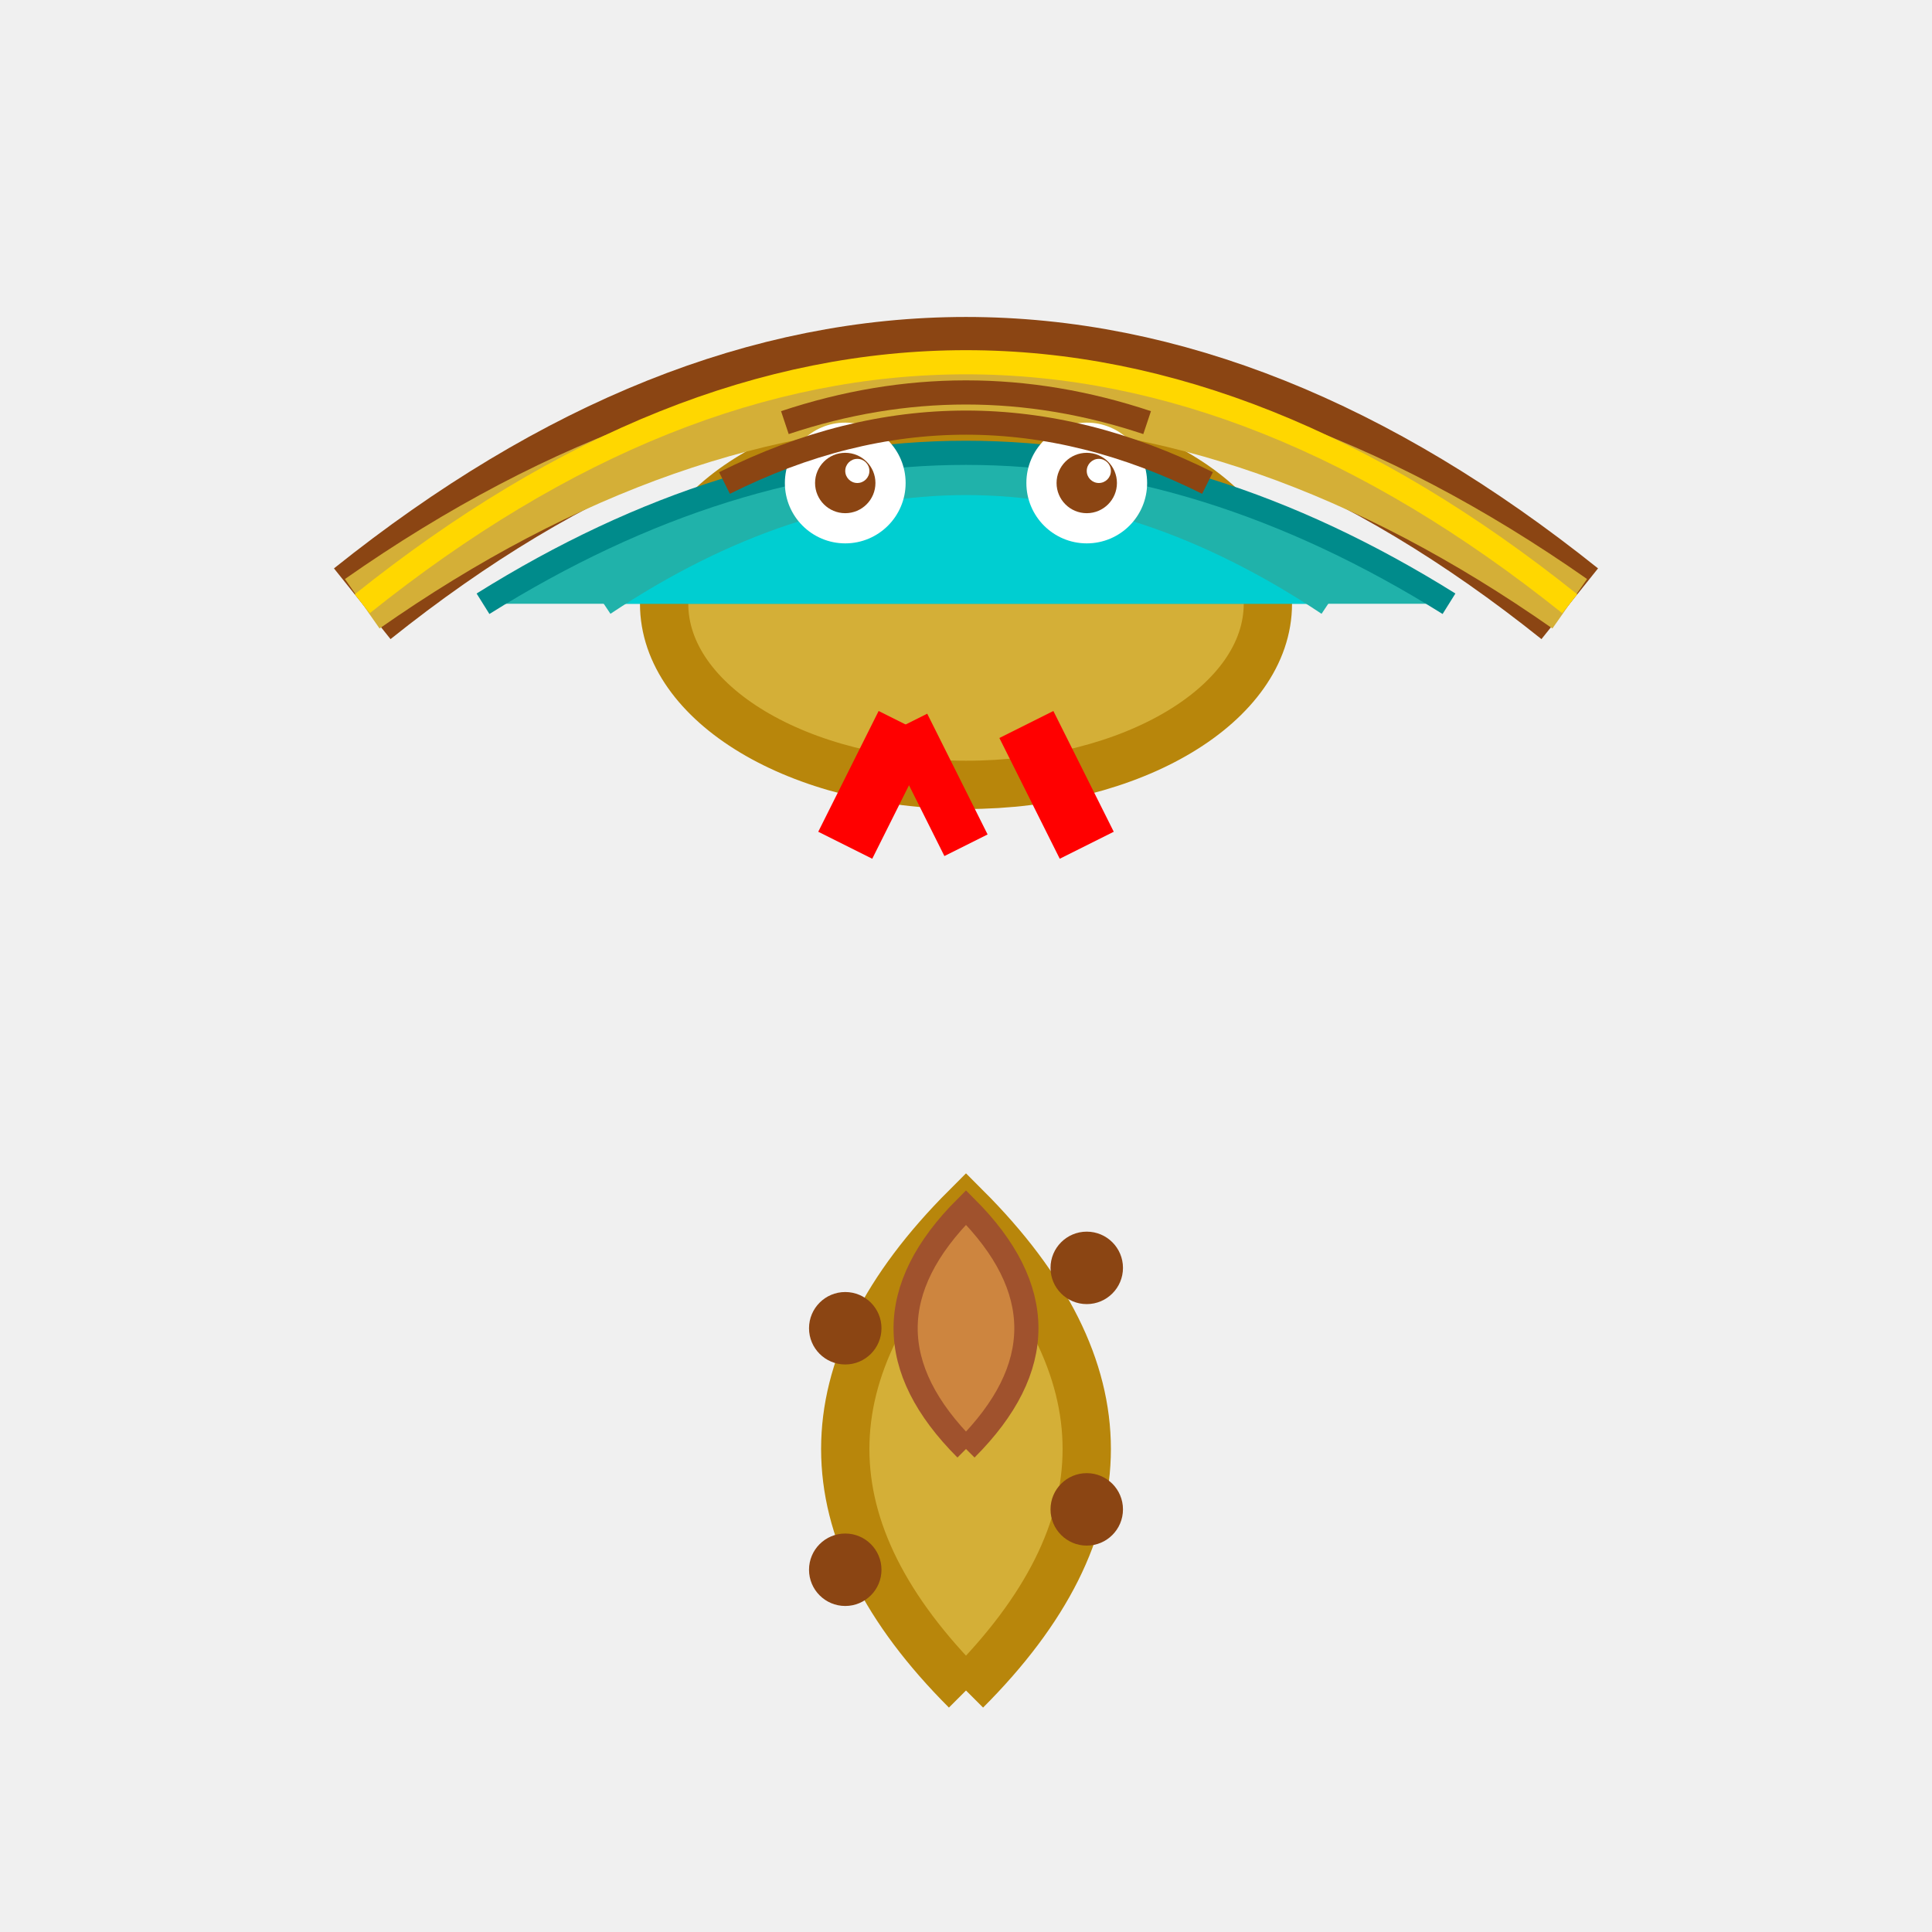
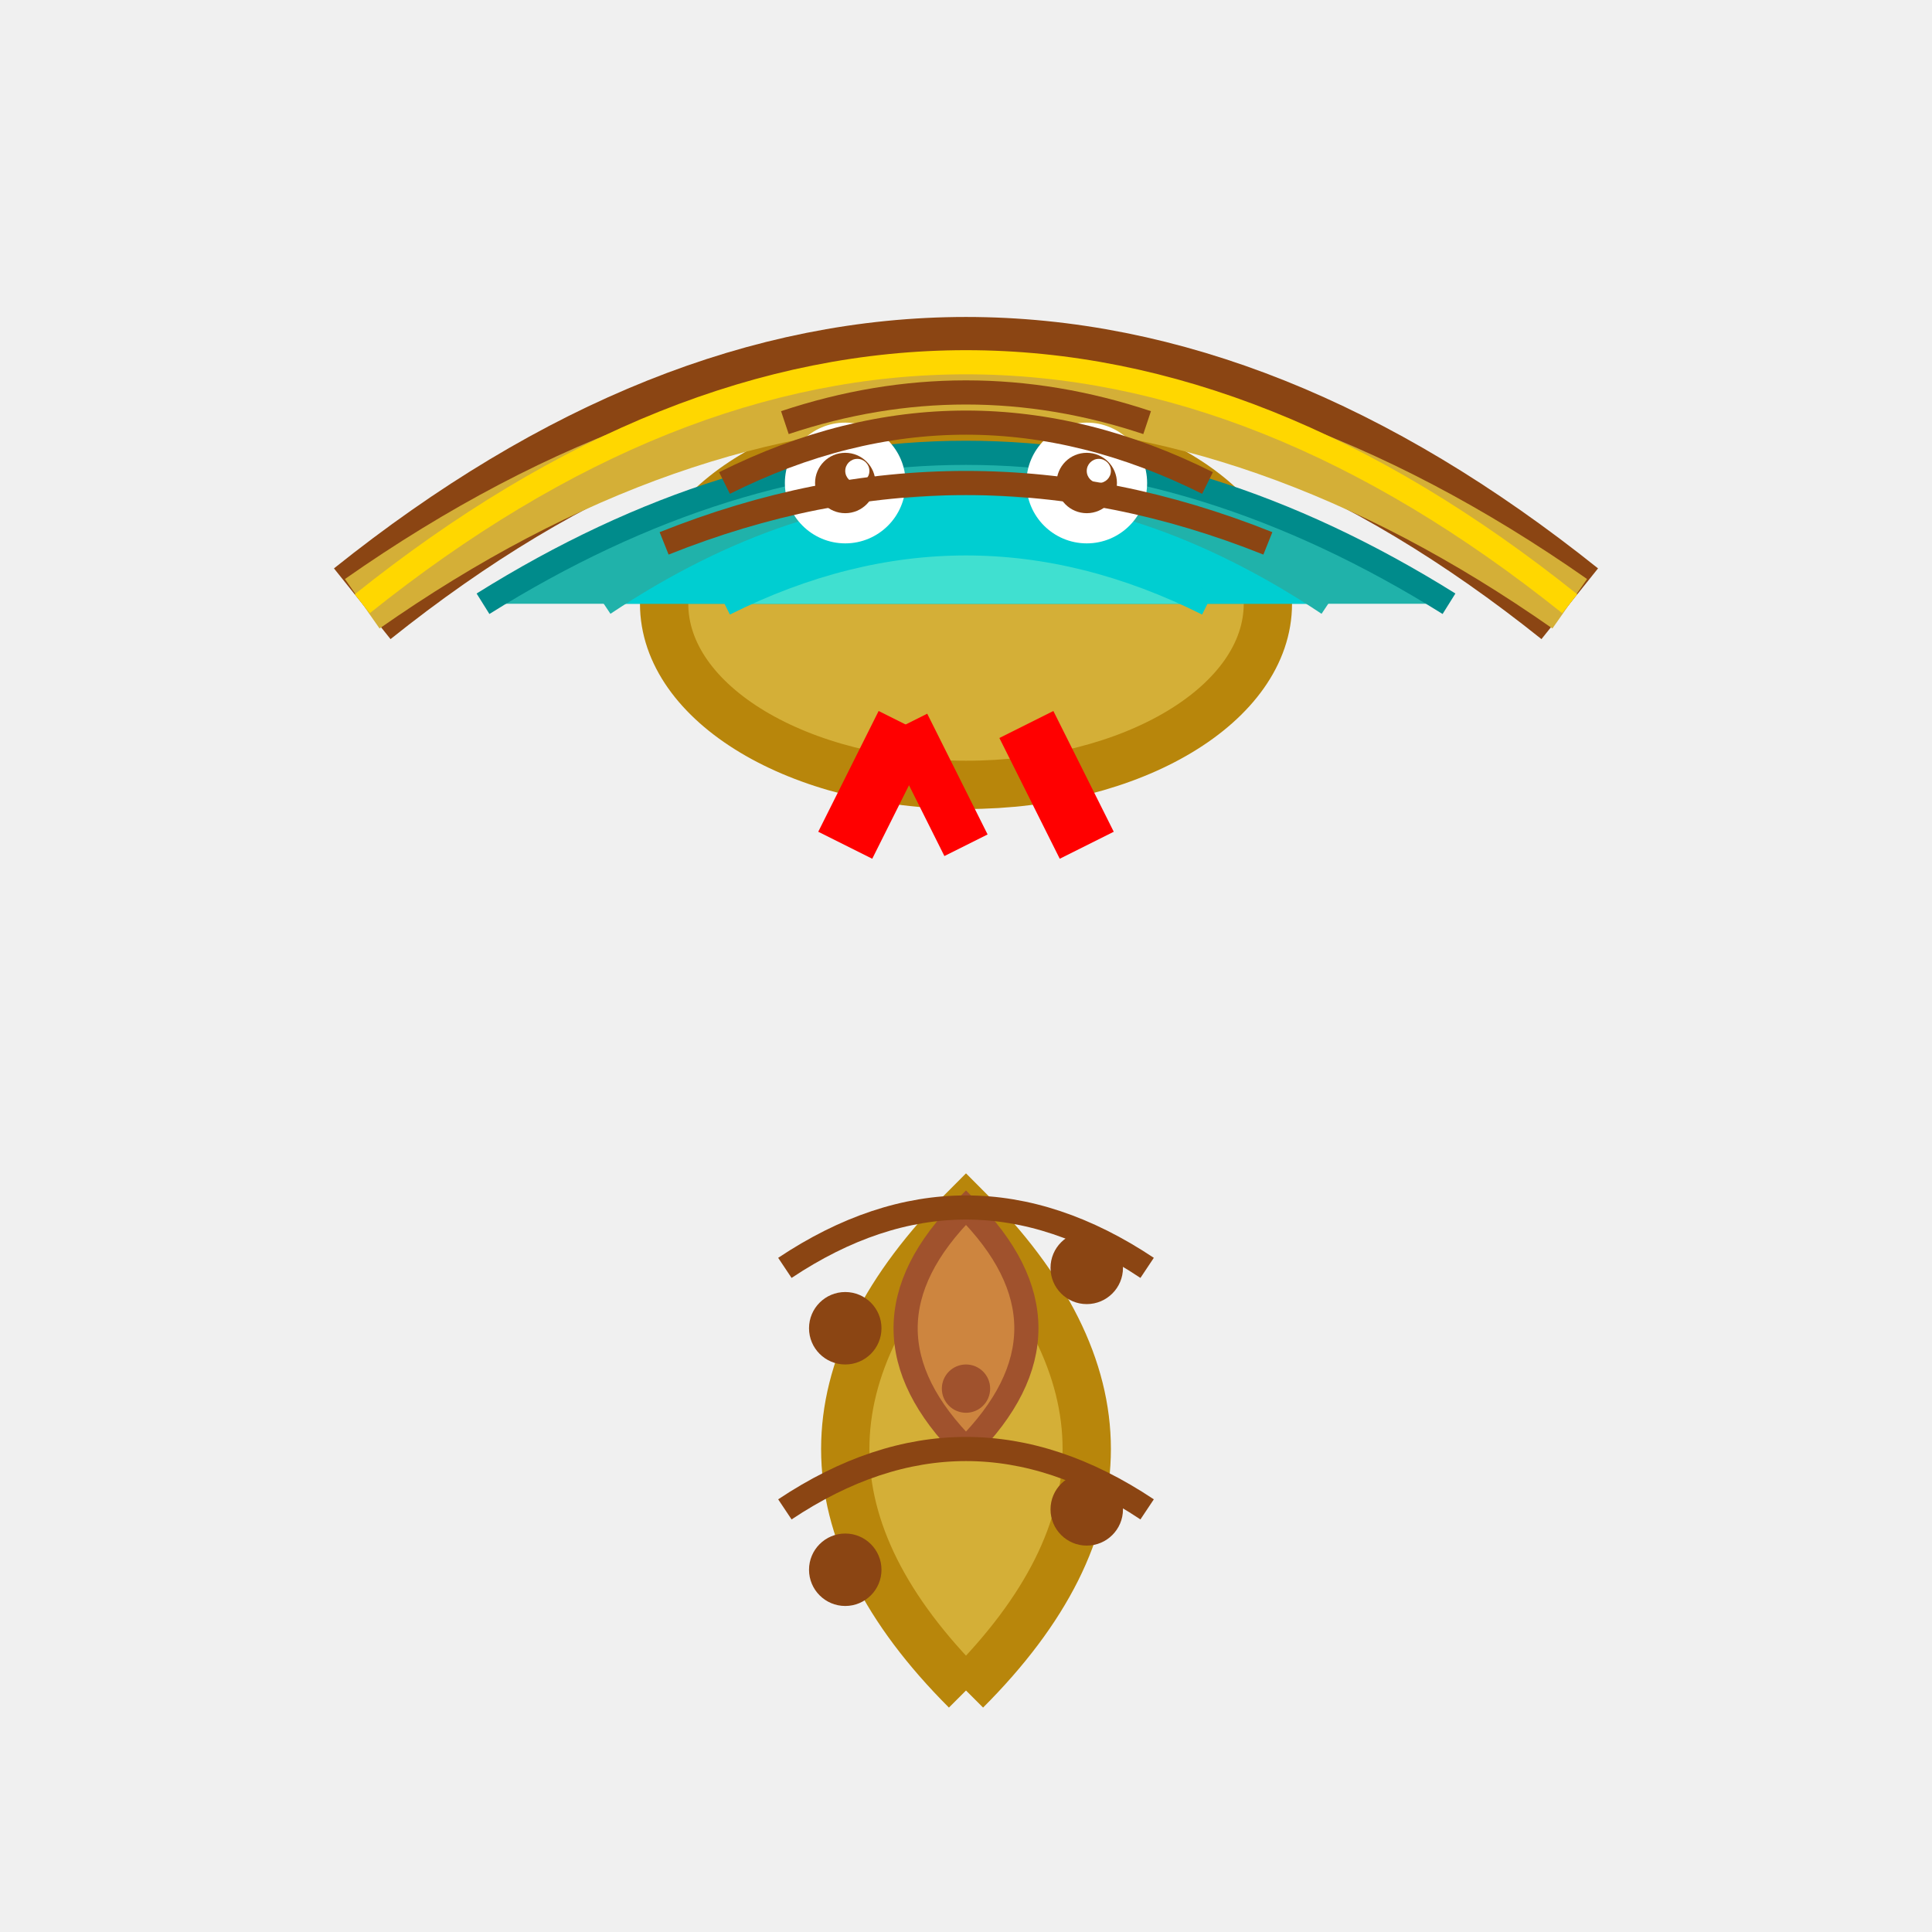
<svg xmlns="http://www.w3.org/2000/svg" width="32" height="32" viewBox="0 0 32 32" fill="none">
  <path d="M16 28 Q12 24 16 20 Q20 24 16 28" fill="#D4AF37" stroke="#B8860B" stroke-width="0.8" />
  <path d="M16 24 Q14 22 16 20 Q18 22 16 24" fill="#CD853F" stroke="#A0522D" stroke-width="0.4" />
  <ellipse cx="16" cy="10" rx="5" ry="3" fill="#D4AF37" stroke="#B8860B" stroke-width="0.8" />
  <path d="M6 10 Q16 2 26 10" stroke="#8B4513" stroke-width="1.5" fill="none" />
  <path d="M6 10 Q16 3 26 10" stroke="#D4AF37" stroke-width="1" fill="none" />
  <path d="M8 10 Q16 5 24 10" fill="#20B2AA" stroke="#008B8B" stroke-width="0.4" />
  <path d="M10 10 Q16 6 22 10" fill="#00CED1" stroke="#20B2AA" stroke-width="0.4" />
+   <path d="M12 10 Q16 8 20 10" fill="#40E0D0" stroke="#00CED1" stroke-width="0.4" />
  <path d="M6 10 Q16 2 26 10" stroke="#FFD700" stroke-width="0.4" fill="none" />
  <circle cx="14" cy="8" r="1" fill="#FFFFFF" />
  <circle cx="18" cy="8" r="1" fill="#FFFFFF" />
  <circle cx="14" cy="8" r="0.5" fill="#8B4513" />
  <circle cx="18" cy="8" r="0.5" fill="#8B4513" />
  <circle cx="14.2" cy="7.8" r="0.2" fill="#FFFFFF" />
  <circle cx="18.2" cy="7.8" r="0.2" fill="#FFFFFF" />
  <path d="M15 12 L14 14" stroke="#FF0000" stroke-width="1" fill="none" />
  <path d="M17 12 L18 14" stroke="#FF0000" stroke-width="1" fill="none" />
  <path d="M15 12 L16 14" stroke="#FF0000" stroke-width="0.8" fill="none" />
  <path d="M13 7 Q16 6 19 7" stroke="#8B4513" stroke-width="0.4" fill="none" />
  <path d="M12 8 Q16 6 20 8" stroke="#8B4513" stroke-width="0.4" fill="none" />
+   <path d="M11 9 Q16 7 21 9" stroke="#8B4513" stroke-width="0.4" fill="none" />
  <circle cx="14" cy="22" r="0.6" fill="#8B4513" />
  <circle cx="18" cy="21" r="0.6" fill="#8B4513" />
  <circle cx="14" cy="26" r="0.6" fill="#8B4513" />
  <circle cx="18" cy="25" r="0.6" fill="#8B4513" />
+   <circle cx="16" cy="23" r="0.4" fill="#A0522D" />
+   <path d="M13 21 Q16 19 19 21" stroke="#8B4513" stroke-width="0.4" fill="none" />
+   <path d="M13 25 Q16 23 19 25" stroke="#8B4513" stroke-width="0.4" fill="none" />
</svg>
